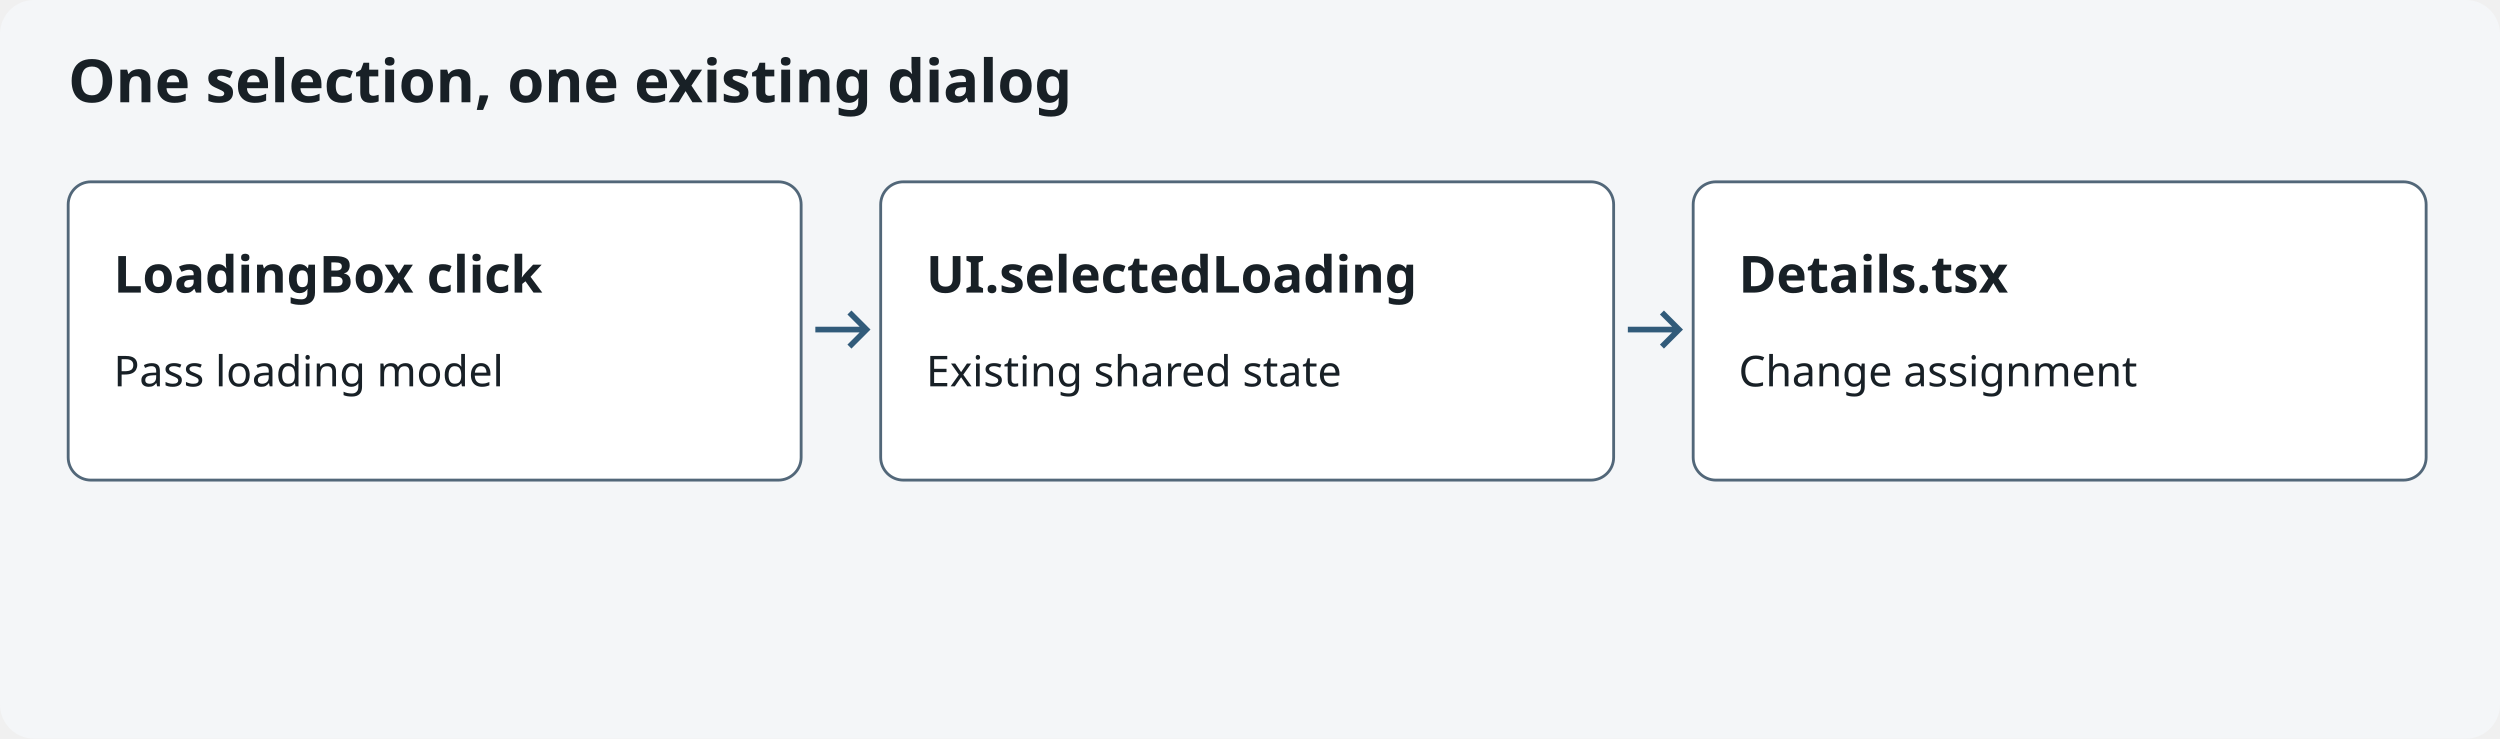
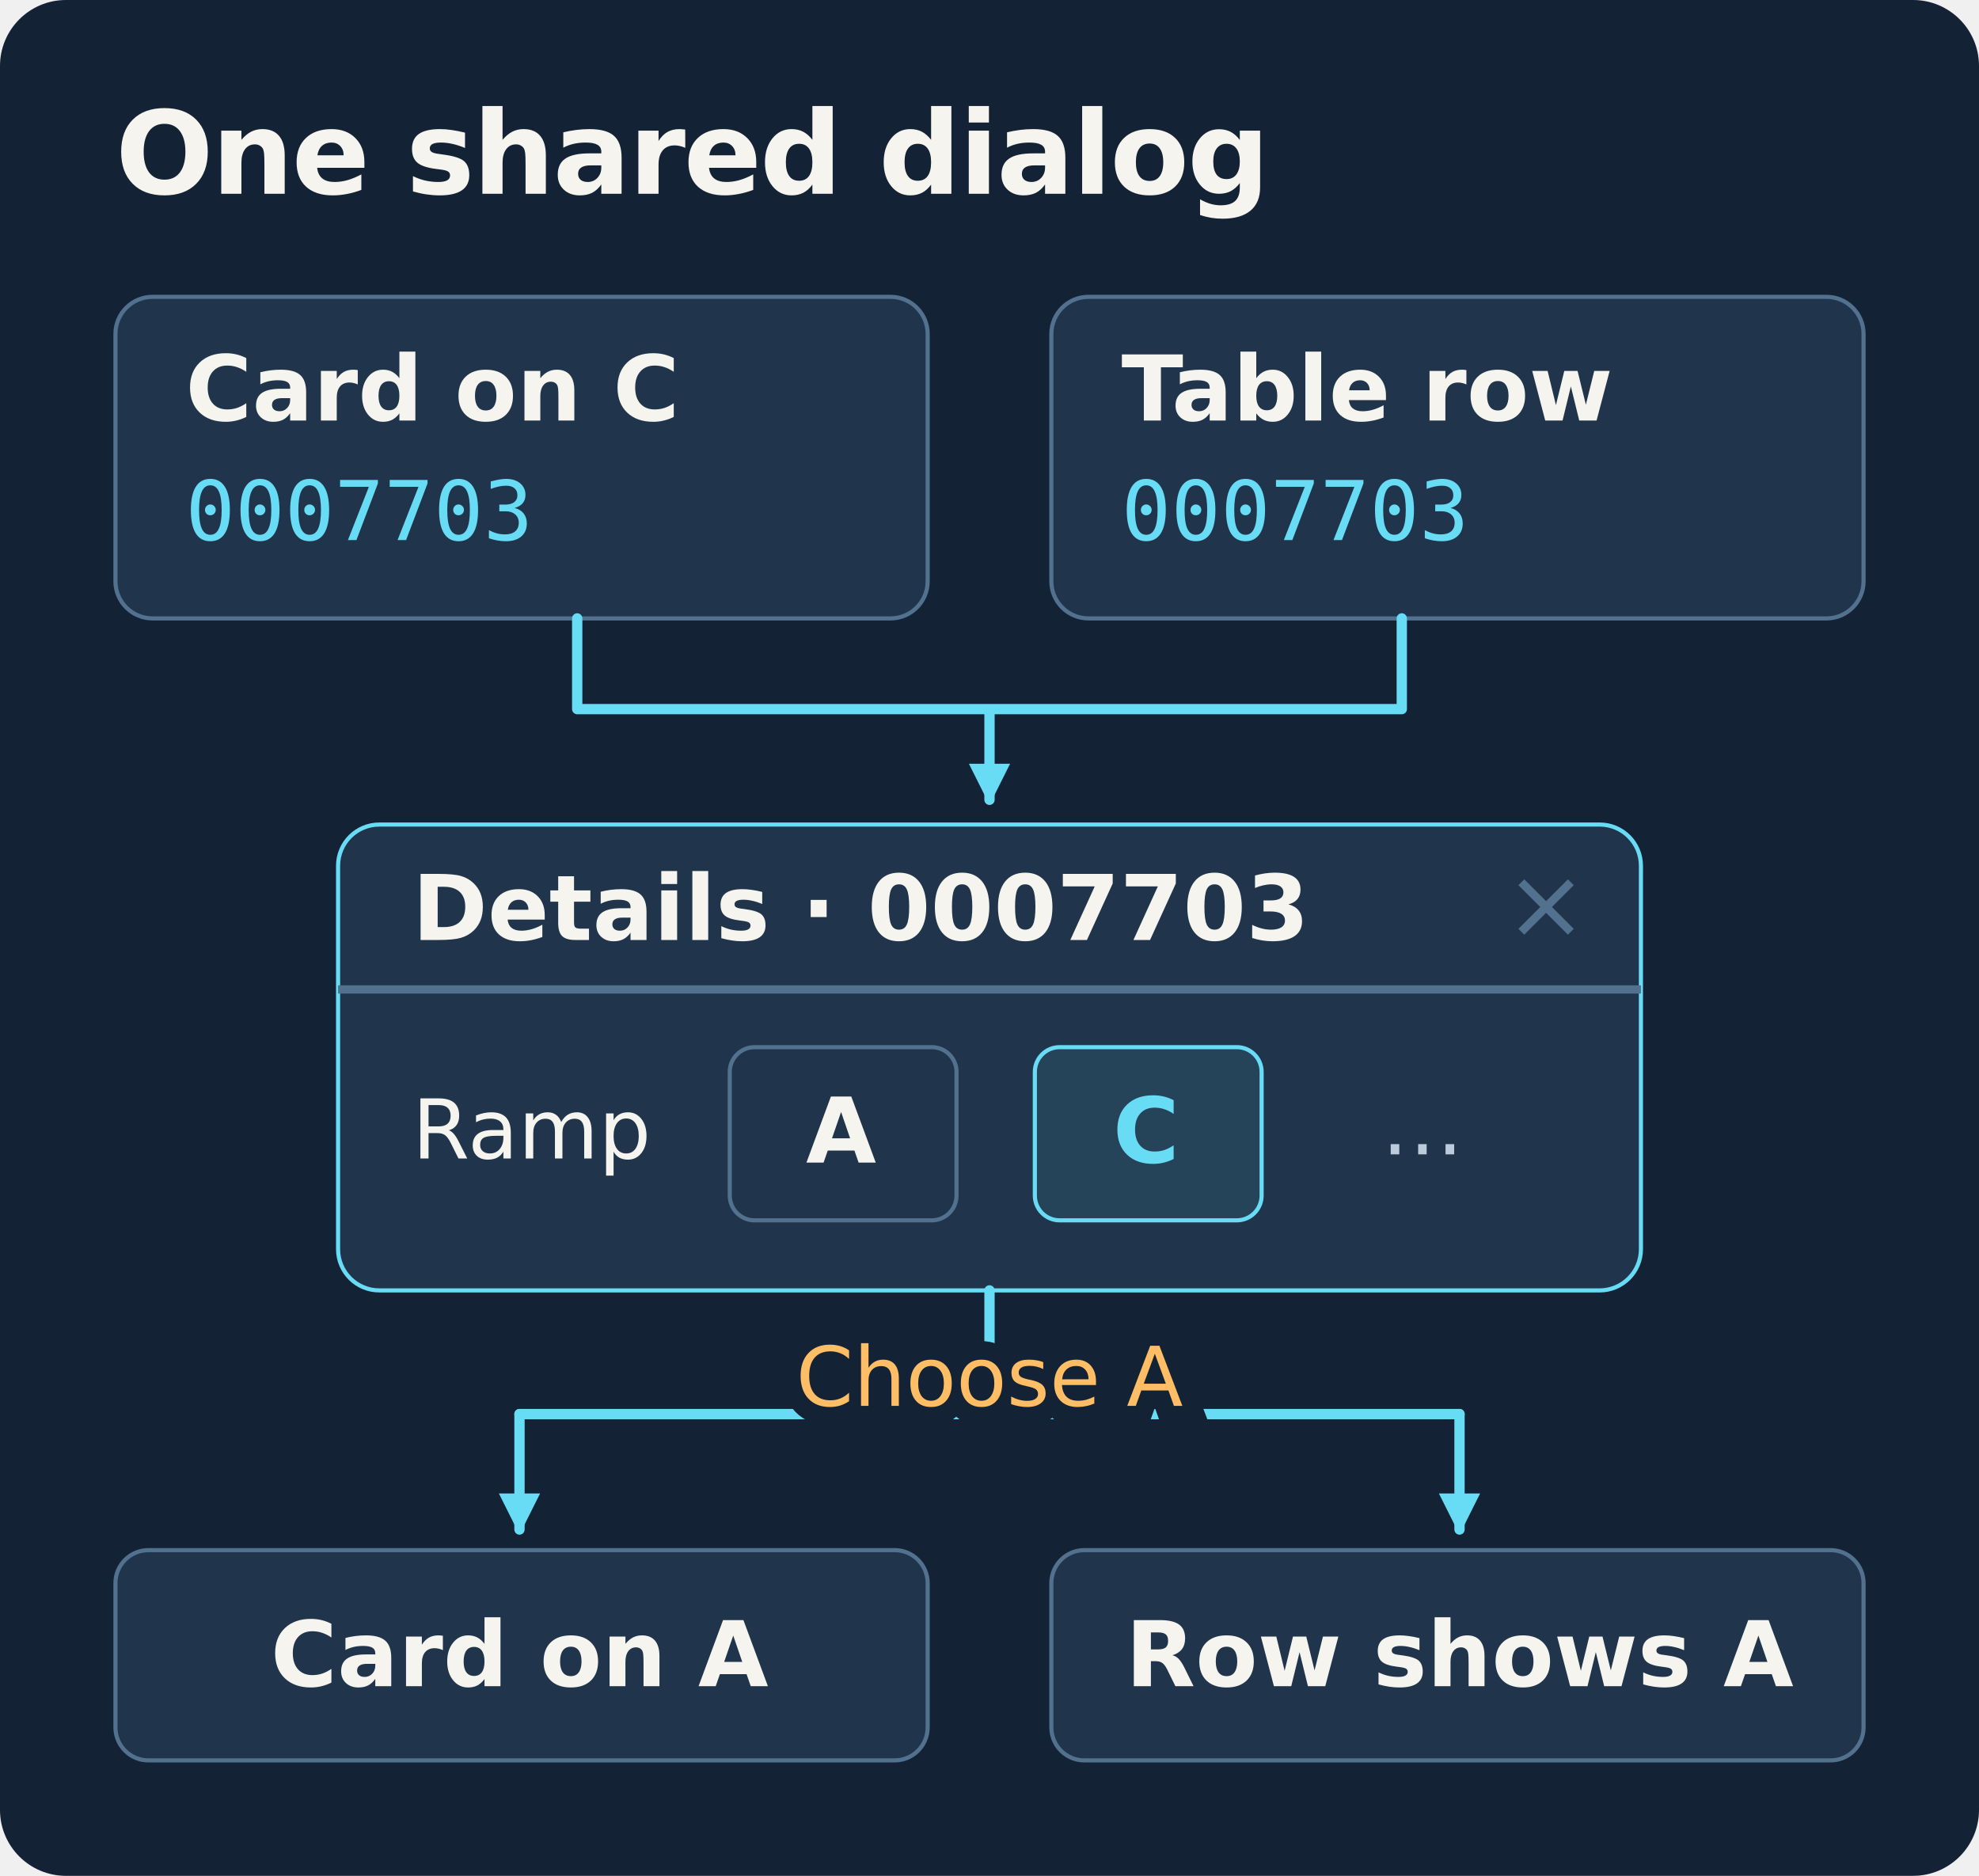
- <svg xmlns="http://www.w3.org/2000/svg" width="880" height="260" viewBox="0 0 880 260" role="img" aria-labelledby="title desc">
-   <rect width="880" height="260" rx="12" fill="#f4f6f8" />
-   <g font-family="system-ui, sans-serif" fill="#182026">
-     <text x="24" y="36" font-size="21" font-weight="700">One selection, one existing dialog</text>
-     <rect x="24" y="64" width="258" height="105" rx="8" fill="#fff" stroke="#526779" />
-     <text x="40" y="103" font-size="18" font-weight="600">LoadingBox click</text>
-     <text x="40" y="136" font-size="15">Pass loading model</text>
-     <path d="M287 116h18m-6-6 6 6-6 6" fill="none" stroke="#315b7a" stroke-width="2" />
-     <rect x="310" y="64" width="258" height="105" rx="8" fill="#fff" stroke="#526779" />
-     <text x="326" y="103" font-size="18" font-weight="600">UI.selectedLoading</text>
-     <text x="326" y="136" font-size="15">Existing shared state</text>
-     <path d="M573 116h18m-6-6 6 6-6 6" fill="none" stroke="#315b7a" stroke-width="2" />
-     <rect x="596" y="64" width="258" height="105" rx="8" fill="#fff" stroke="#526779" />
-     <text x="612" y="103" font-size="18" font-weight="600">Details.tsx</text>
-     <text x="612" y="136" font-size="15">Change assignment</text>
-   </g>
+ <svg xmlns="http://www.w3.org/2000/svg" width="480" height="455" viewBox="0 0 480 455" role="img" aria-labelledby="title" aria-describedby="desc" focusable="false">
+   <style>
+     svg { font: 20px system-ui, "DejaVu Sans", sans-serif; fill: #f5f4ef; }
+     .title { font-size: 28px; font-weight: 750; letter-spacing: -.5px; }
+     .label { font-size: 22px; font-weight: 700; }
+     .muted { fill: #bbcbdc; }
+     .cyan { fill: #69dcf5; }
+     .amber { fill: #ffbe65; }
+     .code { font-family: ui-monospace, Consolas, "DejaVu Sans Mono", monospace; }
+     .surface { fill: #20354c; stroke: #52718f; }
+     .line { fill: none; stroke: #52718f; stroke-width: 2; }
+     .route { fill: none; stroke: #69dcf5; stroke-width: 2.5; stroke-linecap: round; stroke-linejoin: round; }
+   </style>
+   <defs>
+     <marker id="tip" viewBox="0 0 8 8" refX="7" refY="4" markerWidth="4" markerHeight="4" orient="auto">
+       <path d="M0 0l8 4-8 4z" fill="#69dcf5" />
+     </marker>
+   </defs>
+   <rect width="480" height="455" rx="16" fill="#142235" />
+   <text x="28" y="47" class="title">One shared dialog</text>
+   <rect x="28" y="72" width="197" height="78" rx="9" class="surface" />
+   <rect x="255" y="72" width="197" height="78" rx="9" class="surface" />
+   <text x="45" y="102" class="label">Card on C</text>
+   <text x="272" y="102" class="label">Table row</text>
+   <text x="45" y="131" class="code cyan">0007703</text>
+   <text x="272" y="131" class="code cyan">0007703</text>
+   <path d="M140 150v22h200v-22m-100 22v22" class="route" marker-end="url(#tip)" />
+   <rect x="82" y="200" width="316" height="113" rx="10" fill="#20354c" stroke="#69dcf5" />
+   <path d="M82 240h316" class="line" />
+   <text x="100" y="228" class="label">Details · 0007703</text>
+   <path d="m369 214 12 12m0-12-12 12" class="line" />
+   <text x="100" y="281">Ramp</text>
+   <rect x="177" y="254" width="55" height="42" rx="6" class="surface" />
+   <rect x="251" y="254" width="55" height="42" rx="6" fill="#254359" stroke="#69dcf5" />
+   <text x="204" y="282" text-anchor="middle" class="label">A</text>
+   <text x="278" y="282" text-anchor="middle" class="label cyan">C</text>
+   <text x="345" y="280" text-anchor="middle" class="muted">…</text>
+   <path d="M240 313v30H126m114 0h114" class="route" />
+   <text x="240" y="341" text-anchor="middle" class="amber" paint-order="stroke" stroke="#142235" stroke-width="9">Choose A</text>
+   <path d="M126 343v28" class="route" marker-end="url(#tip)" />
+   <path d="M354 343v28" class="route" marker-end="url(#tip)" />
+   <rect x="28" y="376" width="197" height="51" rx="8" class="surface" />
+   <rect x="255" y="376" width="197" height="51" rx="8" class="surface" />
+   <text x="126" y="409" text-anchor="middle" class="label">Card on A</text>
+   <text x="354" y="409" text-anchor="middle" class="label">Row shows A</text>
</svg>
